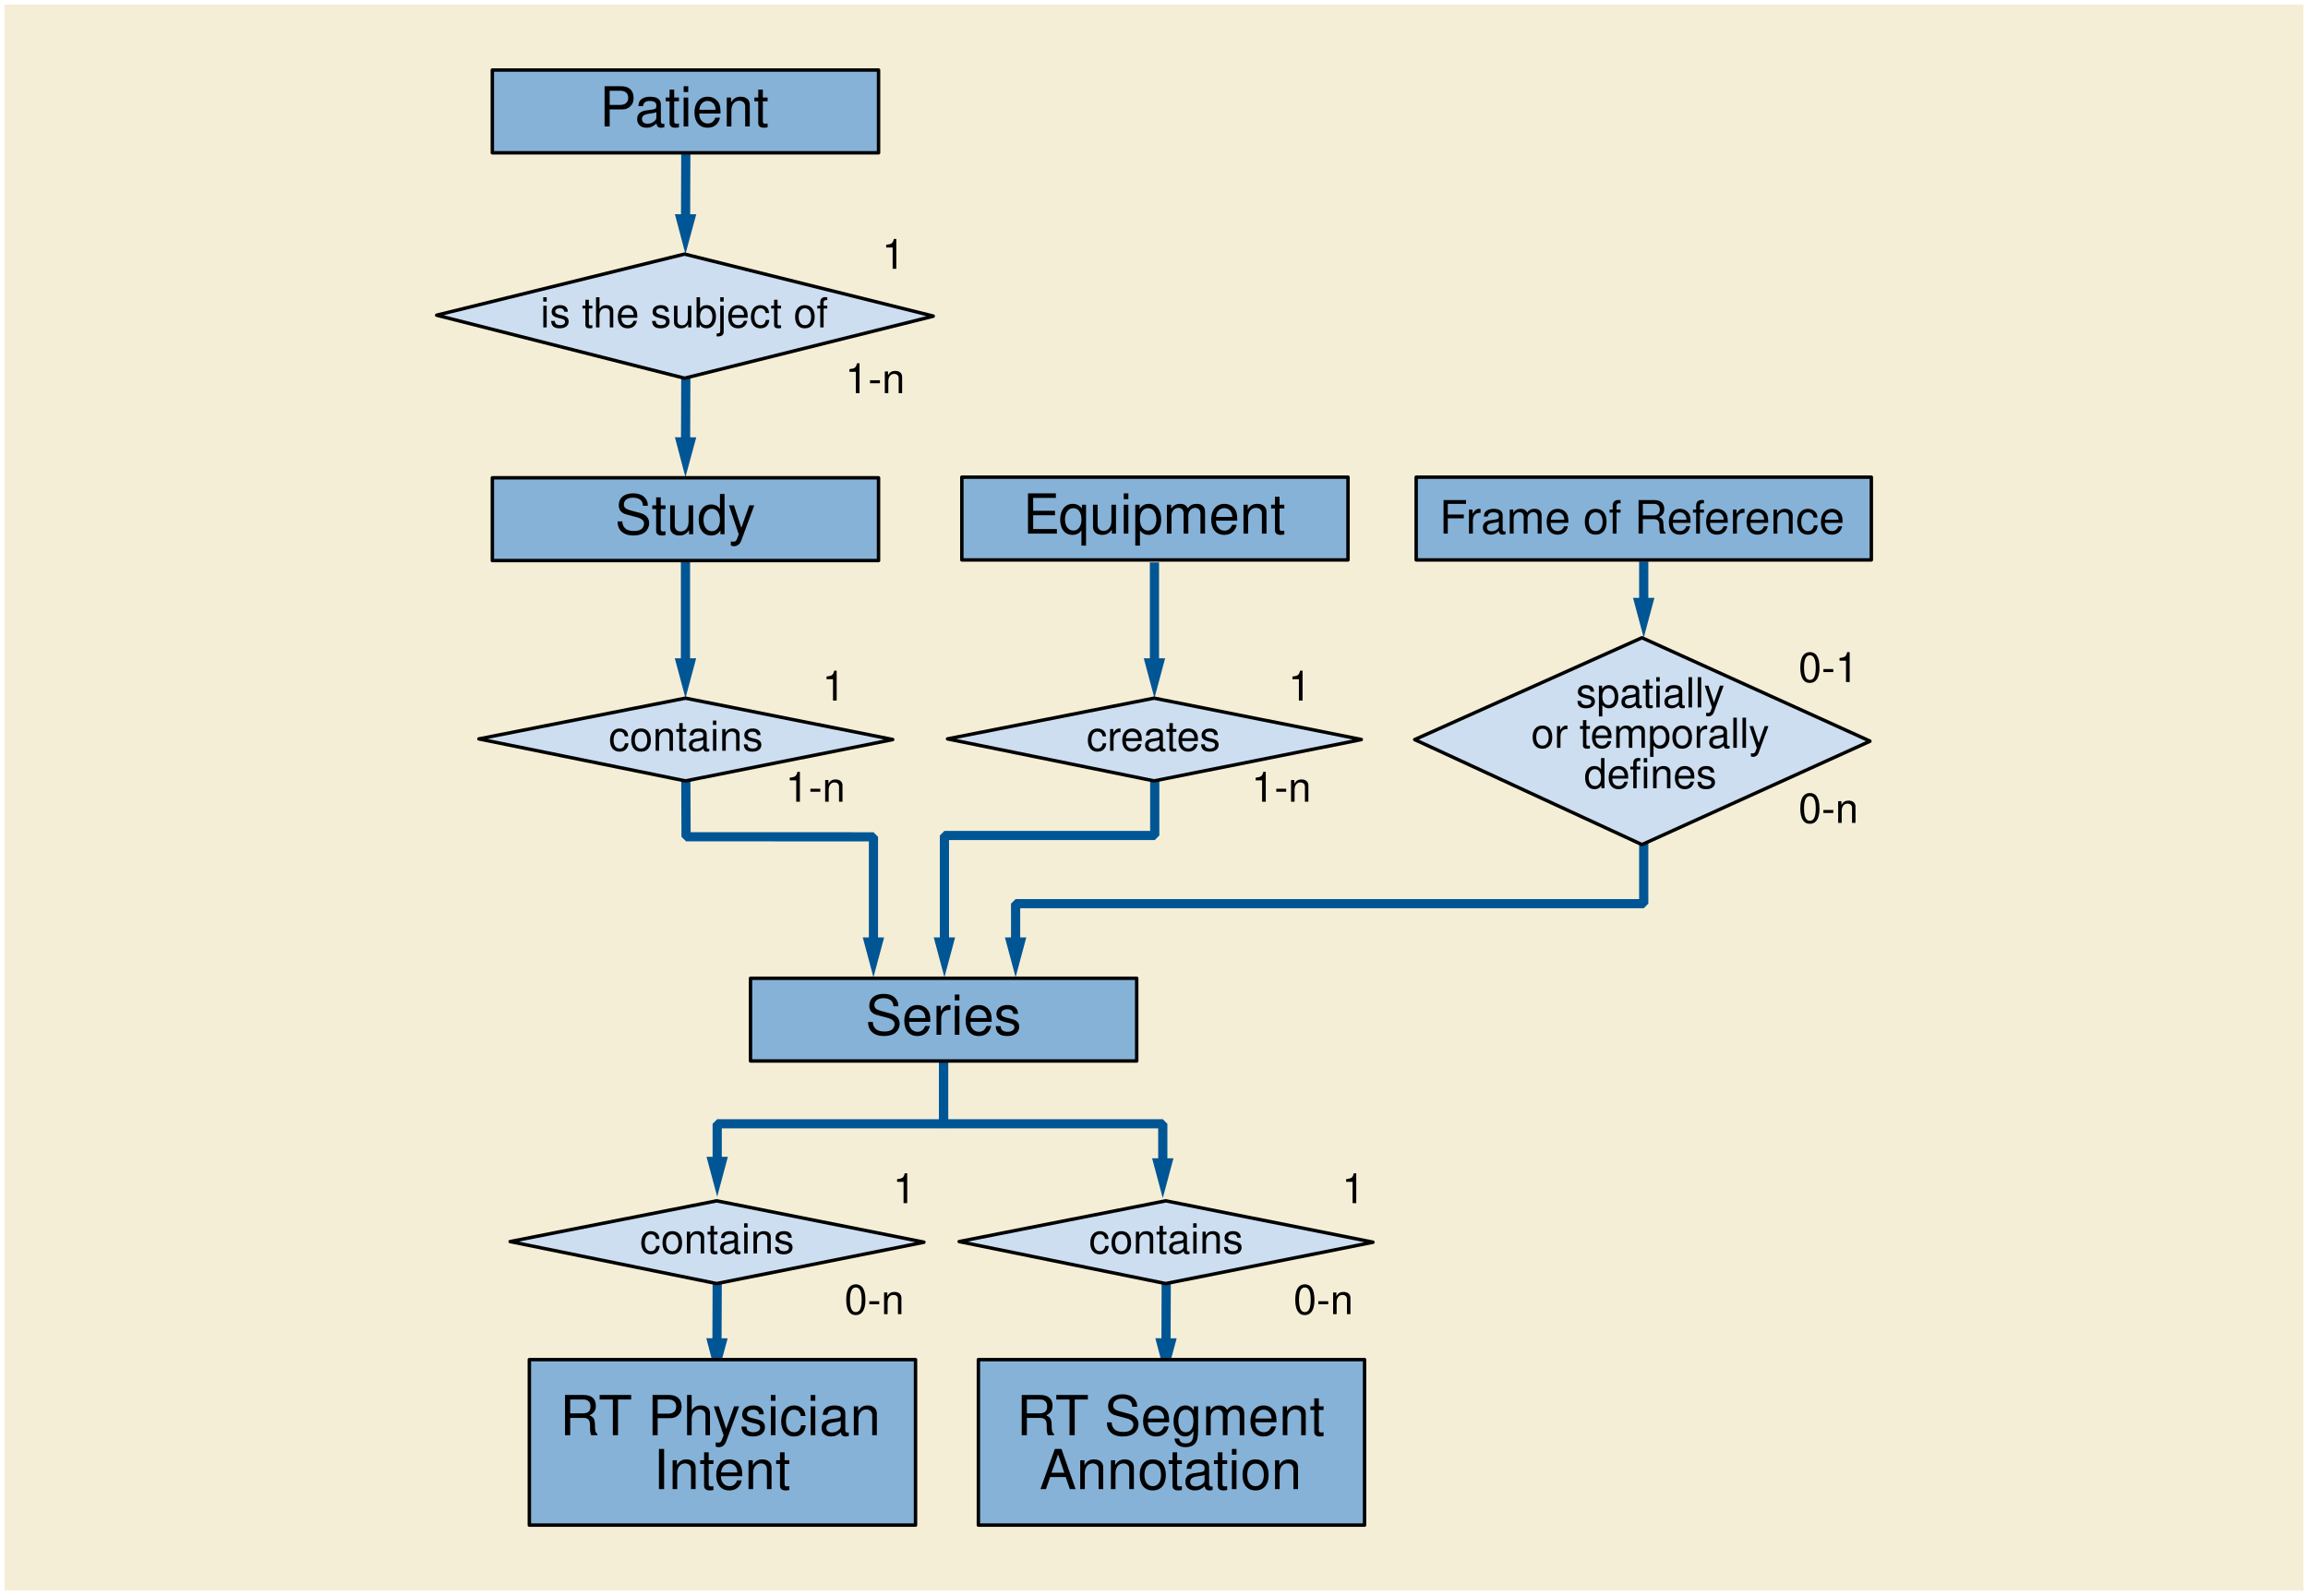
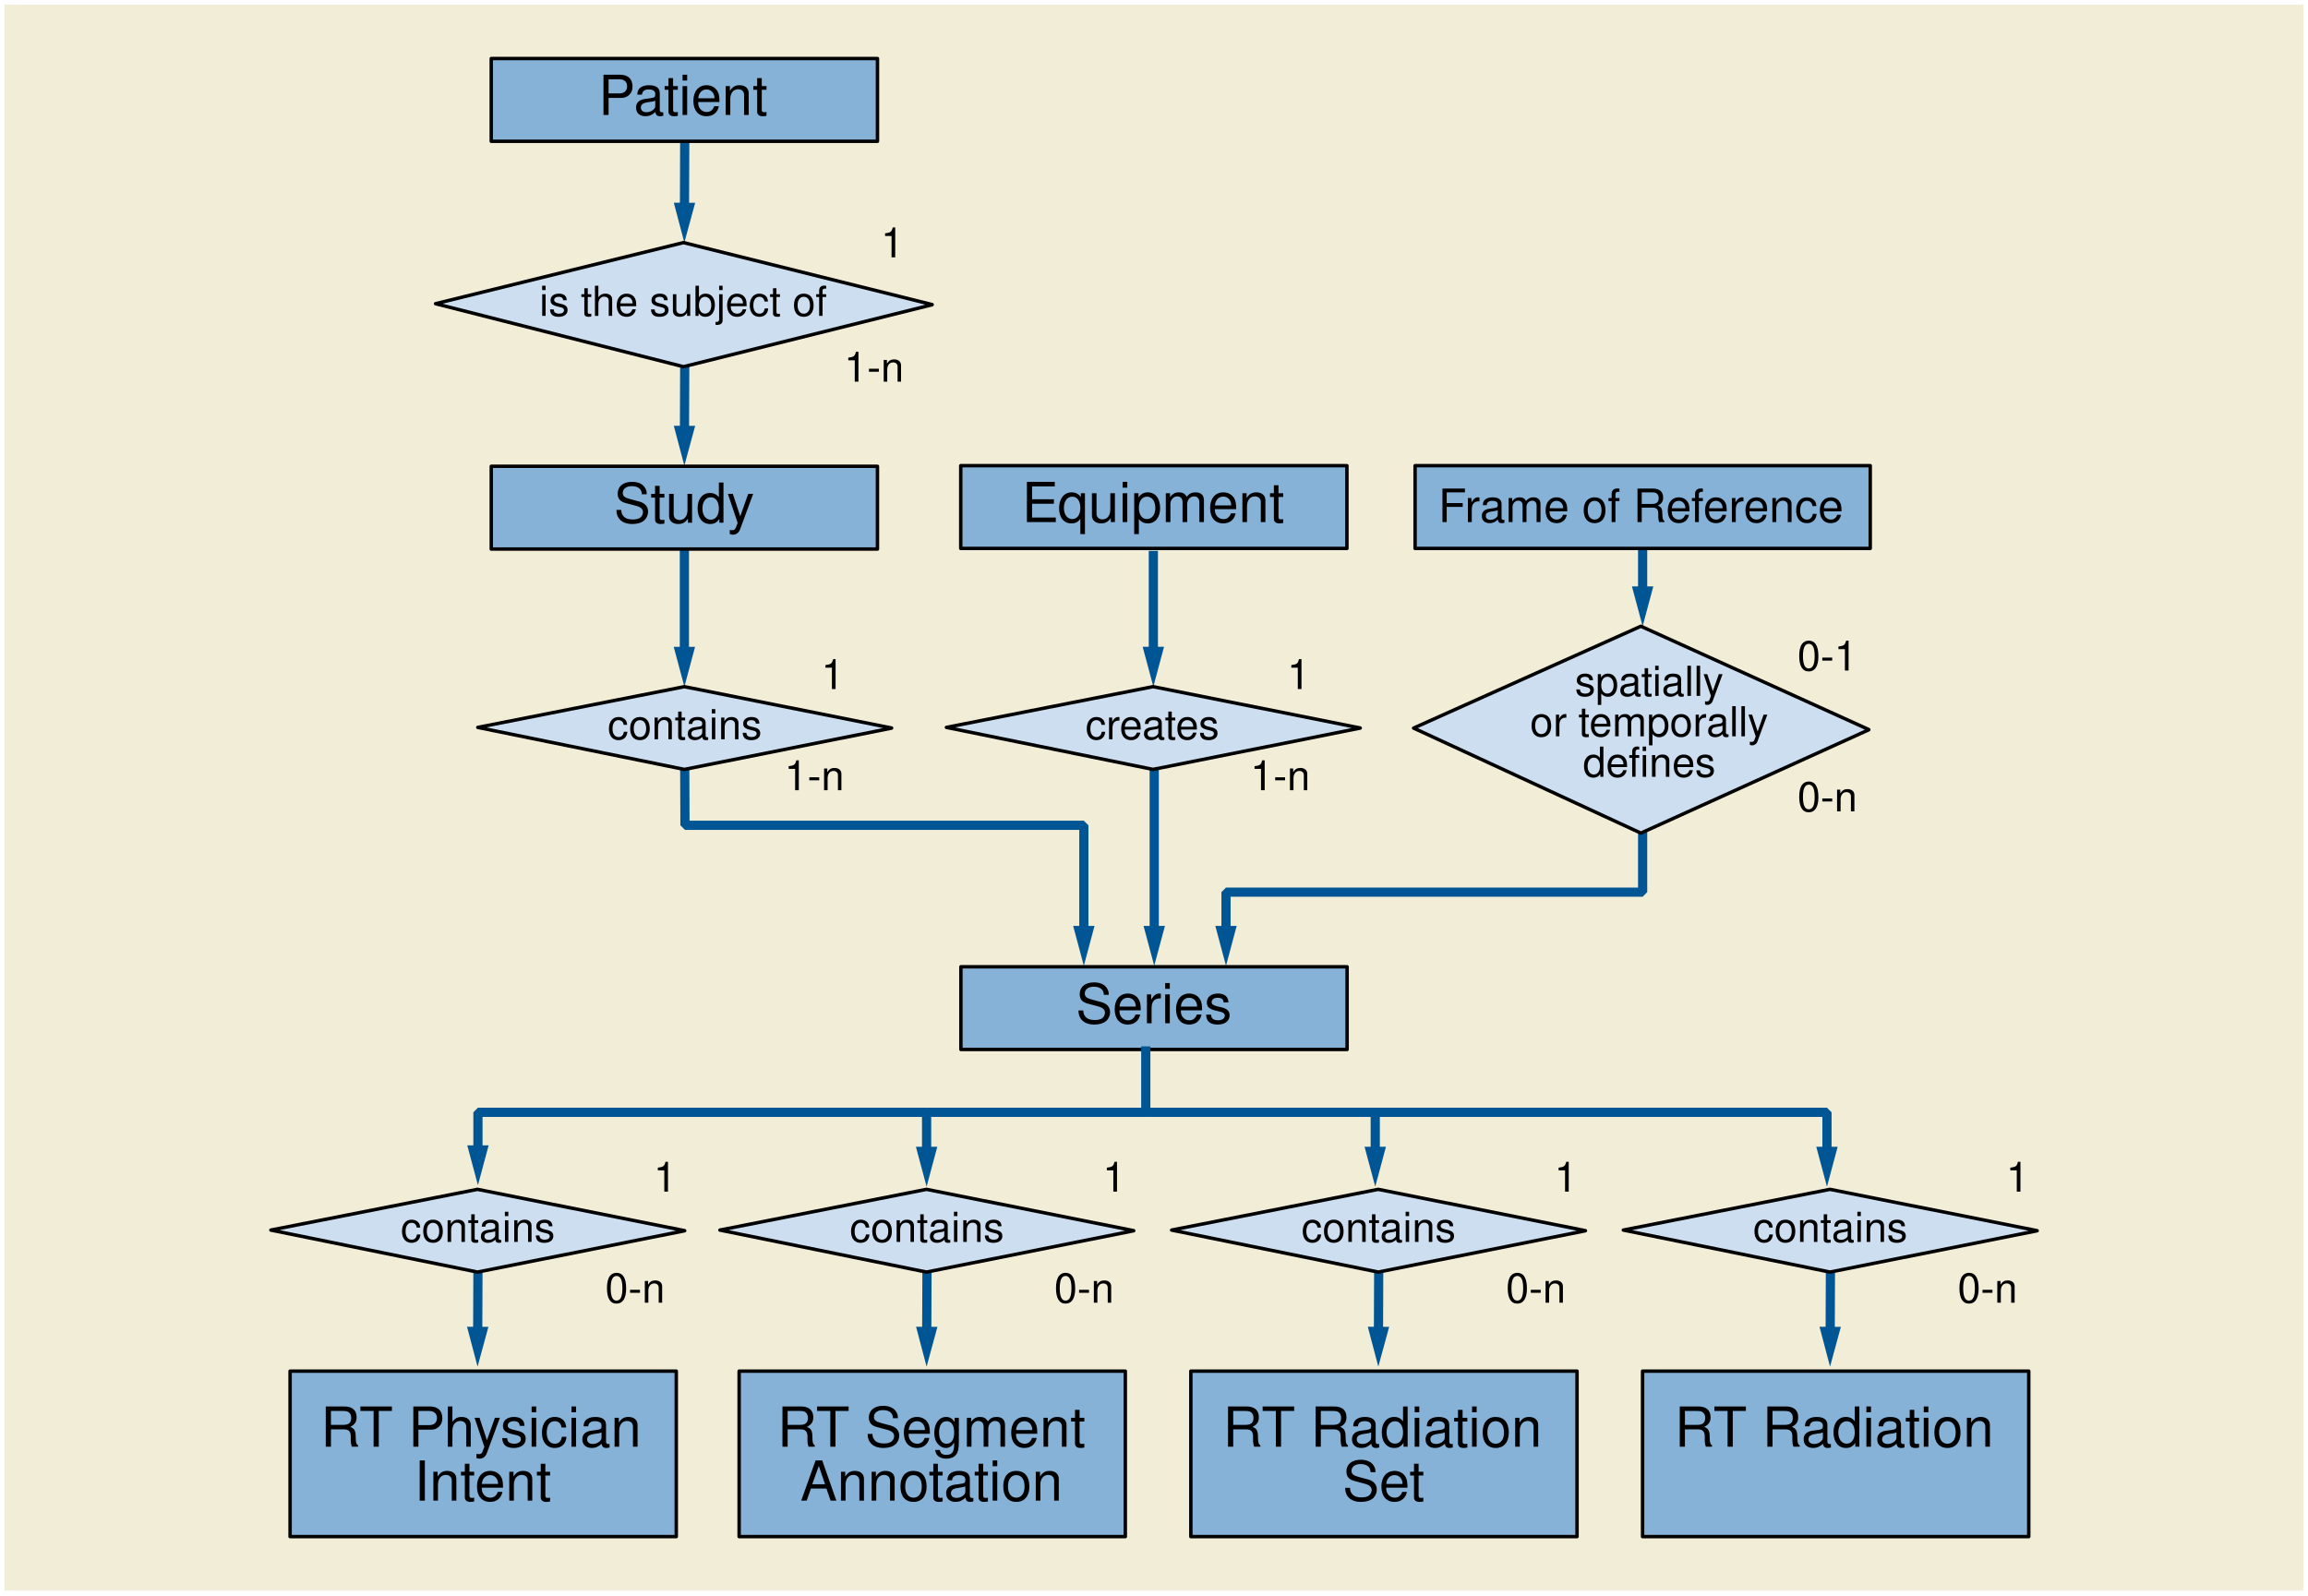
- <svg xmlns="http://www.w3.org/2000/svg" version="1.1" id="Layer_1" x="0px" y="0px" width="502px" height="347px" viewBox="0 0 502 347" enable-background="new 0 0 502 347" xml:space="preserve">
+ <svg xmlns="http://www.w3.org/2000/svg" version="1.1" id="Layer_1" x="0px" y="0px" viewBox="0 0 502 347" enable-background="new 0 0 502 347" xml:space="preserve">
  <defs>
    <style type="text/css">
	text {
	  font-family: Helvetica, Verdana, ArialUnicodeMS, san-serif
	}
	</style>
  </defs>
  <g>
   </g>
  <g>
-     <rect x="1" y="1" fill="#F5EED6" width="500" height="345" />
+     <rect x="1" y="1" fill="#F2EDD6" width="500" height="345" />
    <g>
      <g>
        <g>
-           <line fill="none" stroke="#005695" stroke-width="2" stroke-miterlimit="1" x1="357.517" y1="131.641" x2="357.517" y2="122.145" />
-           <g>
-             <polygon fill="#005695" points="359.841,130.056 357.517,138.729 355.192,130.056      " />
-           </g>
-         </g>
-       </g>
-       <g>
-         <g>
-           <line fill="none" stroke="#005695" stroke-width="2" stroke-miterlimit="1" x1="149.095" y1="121.943" x2="149.095" y2="144.788" />
-           <g>
-             <polygon fill="#005695" points="146.771,143.202 149.095,151.875 151.419,143.202      " />
-           </g>
-         </g>
-       </g>
-       <g>
-         <g>
-           <polyline fill="none" stroke="#005695" stroke-width="2" stroke-miterlimit="1" points="189.979,205.503 189.979,182.036       149.223,182.023 149.17,169.689     " />
-           <g>
-             <polygon fill="#005695" points="192.303,203.918 189.979,212.591 187.654,203.918      " />
-           </g>
-         </g>
-       </g>
-       <g>
-         <g>
-           <line fill="none" stroke="#005695" stroke-width="2" stroke-miterlimit="1" x1="251.097" y1="122.337" x2="251.097" y2="144.784" />
-           <g>
-             <polygon fill="#005695" points="248.772,143.198 251.097,151.871 253.421,143.198      " />
-           </g>
-         </g>
-       </g>
-       <g>
-         <g>
-           <polyline fill="none" stroke="#005695" stroke-width="2" stroke-miterlimit="1" points="220.898,205.503 220.898,196.574       357.517,196.574 357.517,182.069     " />
-           <g>
-             <polygon fill="#005695" points="223.223,203.918 220.898,212.591 218.574,203.918      " />
-           </g>
-         </g>
-       </g>
-       <g>
-         <g>
-           <polyline fill="none" stroke="#005695" stroke-width="2" stroke-miterlimit="1" points="155.993,253.231 155.993,244.462       205.237,244.462 205.237,229.798     " />
-           <g>
-             <polygon fill="#005695" points="158.317,251.646 155.993,260.319 153.669,251.646      " />
-           </g>
-         </g>
-       </g>
-       <g>
-         <g>
-           <polyline fill="none" stroke="#005695" stroke-width="2" stroke-miterlimit="1" points="252.91,253.549 252.91,244.462       205.237,244.462 205.237,230.115     " />
-           <g>
-             <polygon fill="#005695" points="255.234,251.964 252.91,260.637 250.586,251.964      " />
-           </g>
-         </g>
-       </g>
-       <g>
-         <g>
-           <polyline fill="none" stroke="#005695" stroke-width="2" stroke-miterlimit="1" points="205.416,205.503 205.416,181.746       251.161,181.746 251.161,169.689     " />
-           <g>
-             <polygon fill="#005695" points="207.74,203.918 205.416,212.591 203.092,203.918      " />
-           </g>
-         </g>
-       </g>
-       <g>
-         <g>
-           <line fill="none" stroke="#005695" stroke-width="2" stroke-miterlimit="1" x1="149.167" y1="82.137" x2="149.112" y2="96.711" />
-           <g>
-             <polygon fill="#005695" points="146.793,95.117 149.085,103.799 151.442,95.135      " />
-           </g>
-         </g>
-       </g>
-       <g>
-         <g>
-           <line fill="none" stroke="#005695" stroke-width="2" stroke-miterlimit="1" x1="149.167" y1="33.299" x2="149.111" y2="48.185" />
-           <g>
-             <polygon fill="#005695" points="146.793,46.591 149.085,55.272 151.441,46.608      " />
-           </g>
-         </g>
-       </g>
-       <g>
-         <g>
-           <line fill="none" stroke="#005695" stroke-width="2" stroke-miterlimit="1" x1="253.66" y1="279.209" x2="253.606" y2="292.703" />
-           <g>
-             <polygon fill="#005695" points="251.289,291.109 253.578,299.791 255.937,291.128      " />
-           </g>
-         </g>
-       </g>
-       <g>
-         <g>
-           <line fill="none" stroke="#005695" stroke-width="2" stroke-miterlimit="1" x1="155.994" y1="279.209" x2="155.94" y2="292.703" />
-           <g>
-             <polygon fill="#005695" points="153.622,291.109 155.912,299.791 158.271,291.128      " />
-           </g>
-         </g>
-       </g>
-       <polygon fill="#CCDEF0" stroke="#010101" stroke-width="0.75" stroke-linecap="round" stroke-linejoin="round" stroke-miterlimit="1" points="    104.162,160.737 149.096,151.875 194.16,160.864 194.16,160.886 149.096,169.875   " />
-       <g>
-         <text transform="matrix(1 0 0 1 132.3994 163.312)" font-size="9">contains</text>
-       </g>
-       <polygon fill="#CCDEF0" stroke="#010101" stroke-width="0.75" stroke-linecap="round" stroke-linejoin="round" stroke-miterlimit="1" points="    206.09,160.733 251.024,151.871 296.088,160.86 296.088,160.882 251.024,169.871   " />
-       <g>
-         <text transform="matrix(1 0 0 1 236.332 163.312)" font-size="9">creates</text>
-       </g>
-       <polygon fill="#CCDEF0" stroke="#010101" stroke-width="0.75" stroke-linecap="round" stroke-linejoin="round" stroke-miterlimit="1" points="    307.703,160.882 357.131,138.729 406.703,161.203 406.703,161.253 357.131,183.729   " />
-       <g>
-         <text transform="matrix(1 0 0 1 342.7832 153.8745)">
-           <tspan x="0" y="0" font-size="9">spatially</tspan>
-           <tspan x="-9.752" y="8.8" font-size="9">or temporally</tspan>
-           <tspan x="1.746" y="17.6" font-size="9">defines</tspan>
-         </text>
-       </g>
-       <rect x="209.205" y="103.799" fill="#86B2D8" stroke="#010101" stroke-width="0.75" stroke-linecap="round" stroke-linejoin="round" stroke-miterlimit="1" width="83.992" height="18" />
-       <g>
-         <text transform="matrix(1 0 0 1 222.5161 116.0728)" font-size="12">Equipment</text>
-       </g>
-       <rect x="308.023" y="103.799" fill="#86B2D8" stroke="#010101" stroke-width="0.75" stroke-linecap="round" stroke-linejoin="round" stroke-miterlimit="1" width="99" height="18" />
-       <g>
-         <text transform="matrix(1 0 0 1 313.0732 116.0728)" font-size="10">Frame of Reference</text>
-       </g>
-       <rect x="107.086" y="15.237" fill="#86B2D8" stroke="#010101" stroke-width="0.75" stroke-linecap="round" stroke-linejoin="round" stroke-miterlimit="1" width="84.004" height="18" />
-       <g>
-         <text transform="matrix(1 0 0 1 130.4043 27.5054)" font-size="12">Patient</text>
-       </g>
-       <rect x="107.09" y="103.937" fill="#86B2D8" stroke="#010101" stroke-width="0.75" stroke-linecap="round" stroke-linejoin="round" stroke-miterlimit="1" width="83.996" height="18" />
-       <g>
-         <text transform="matrix(1 0 0 1 133.7422 116.2085)" font-size="12">Study</text>
-       </g>
-       <g>
-         <text transform="matrix(1 0 0 1 178.8555 152.3892)" font-size="9">1</text>
-       </g>
-       <g>
-         <text transform="matrix(1 0 0 1 170.8535 174.395)" font-size="9">1-n</text>
-       </g>
-       <g>
-         <text transform="matrix(1 0 0 1 280.1875 152.3892)" font-size="9">1</text>
-       </g>
-       <g>
-         <text transform="matrix(1 0 0 1 272.1846 174.395)" font-size="9">1-n</text>
-       </g>
-       <g>
-         <text transform="matrix(1 0 0 1 391.1846 148.3579)" font-size="9">0-1</text>
-       </g>
-       <g>
-         <text transform="matrix(1 0 0 1 391.1846 179.002)" font-size="9">0-n</text>
-       </g>
-       <polygon fill="#CCDEF0" stroke="#010101" stroke-width="0.75" stroke-linecap="round" stroke-linejoin="round" stroke-miterlimit="1" points="    94.977,68.565 148.897,55.272 202.978,68.757 202.978,68.788 148.897,82.272   " />
-       <g>
-         <text transform="matrix(1 0 0 1 117.5635 71.2192)" font-size="9">is the subject of</text>
-       </g>
-       <g>
-         <text transform="matrix(1 0 0 1 191.8267 58.4771)" font-size="9">1</text>
-       </g>
-       <g>
-         <text transform="matrix(1 0 0 1 183.8242 85.5229)" font-size="9">1-n</text>
-       </g>
-       <polygon fill="#CCDEF0" stroke="#010101" stroke-width="0.75" stroke-linecap="round" stroke-linejoin="round" stroke-miterlimit="1" points="    208.621,270.083 253.555,261.221 298.621,270.21 298.621,270.231 253.555,279.22   " />
-       <g>
-         <text transform="matrix(1 0 0 1 236.8589 272.6582)" font-size="9">contains</text>
-       </g>
-       <rect x="163.238" y="212.81" fill="#86B2D8" stroke="#010101" stroke-width="0.75" stroke-linecap="round" stroke-linejoin="round" stroke-miterlimit="1" width="84.001" height="17.987" />
-       <g>
-         <text transform="matrix(1 0 0 1 188.2305 225.0928)" font-size="12">Series</text>
-       </g>
-       <rect x="212.803" y="295.763" fill="#86B2D8" stroke="#010101" stroke-width="0.75" stroke-linecap="round" stroke-linejoin="round" stroke-miterlimit="1" width="83.996" height="36" />
-       <g>
-         <text transform="matrix(1 0 0 1 221.1182 312.2012)">
-           <tspan x="0" y="0" font-size="12">RT Segment</tspan>
-           <tspan x="4.989" y="11.734" font-size="12">Annotation</tspan>
-         </text>
-       </g>
-       <g>
-         <text transform="matrix(1 0 0 1 291.8662 261.7266)" font-size="9">1</text>
-       </g>
-       <g>
-         <text transform="matrix(1 0 0 1 281.334 285.877)" font-size="9">0-n</text>
-       </g>
-       <polygon fill="#CCDEF0" stroke="#010101" stroke-width="0.75" stroke-linecap="round" stroke-linejoin="round" stroke-miterlimit="1" points="    110.954,270.083 155.888,261.221 200.954,270.21 200.954,270.231 155.888,279.22   " />
-       <g>
-         <text transform="matrix(1 0 0 1 139.1919 272.6582)" font-size="9">contains</text>
-       </g>
-       <rect x="115.136" y="295.763" fill="#86B2D8" stroke="#010101" stroke-width="0.75" stroke-linecap="round" stroke-linejoin="round" stroke-miterlimit="1" width="83.996" height="36" />
-       <g>
-         <text transform="matrix(1 0 0 1 121.7871 312.2012)">
-           <tspan x="0" y="0" font-size="12">RT Physician</tspan>
-           <tspan x="20.332" y="11.734" font-size="12">Intent</tspan>
-         </text>
-       </g>
-       <g>
-         <text transform="matrix(1 0 0 1 194.1992 261.7266)" font-size="9">1</text>
-       </g>
-       <g>
-         <text transform="matrix(1 0 0 1 183.667 285.877)" font-size="9">0-n</text>
+           <line fill="none" stroke="#005695" stroke-width="2" stroke-miterlimit="1" x1="357.279" y1="129.141" x2="357.279" y2="119.645" />
+           <g>
+             <polygon fill="#005695" points="359.603,127.556 357.279,136.229 354.955,127.556      " />
+           </g>
+         </g>
+       </g>
+       <g>
+         <g>
+           <line fill="none" stroke="#005695" stroke-width="2" stroke-miterlimit="1" x1="148.857" y1="119.443" x2="148.857" y2="142.288" />
+           <g>
+             <polygon fill="#005695" points="146.533,140.702 148.857,149.375 151.182,140.702      " />
+           </g>
+         </g>
+       </g>
+       <g>
+         <g>
+           <polyline fill="none" stroke="#005695" stroke-width="2" stroke-miterlimit="1" points="235.741,203.003 235.741,179.53       148.985,179.53 148.933,167.189     " />
+           <g>
+             <polygon fill="#005695" points="238.065,201.418 235.741,210.091 233.417,201.418      " />
+           </g>
+         </g>
+       </g>
+       <g>
+         <g>
+           <line fill="none" stroke="#005695" stroke-width="2" stroke-miterlimit="1" x1="250.859" y1="119.837" x2="250.859" y2="142.284" />
+           <g>
+             <polygon fill="#005695" points="248.535,140.699 250.859,149.371 253.184,140.699      " />
+           </g>
+         </g>
+       </g>
+       <g>
+         <g>
+           <polyline fill="none" stroke="#005695" stroke-width="2" stroke-miterlimit="1" points="266.661,203.003 266.661,194.074       357.279,194.074 357.279,179.569     " />
+           <g>
+             <polygon fill="#005695" points="268.985,201.418 266.661,210.091 264.337,201.418      " />
+           </g>
+         </g>
+       </g>
+       <g>
+         <g>
+           <line fill="none" stroke="#005695" stroke-width="2" stroke-miterlimit="1" x1="251.051" y1="203.003" x2="251.051" y2="167.189" />
+           <g>
+             <polygon fill="#005695" points="253.375,201.418 251.051,210.091 248.727,201.418      " />
+           </g>
+         </g>
+       </g>
+       <g>
+         <g>
+           <line fill="none" stroke="#005695" stroke-width="2" stroke-miterlimit="1" x1="148.93" y1="79.637" x2="148.874" y2="94.211" />
+           <g>
+             <polygon fill="#005695" points="146.556,92.617 148.848,101.299 151.205,92.635      " />
+           </g>
+         </g>
+       </g>
+       <g>
+         <g>
+           <line fill="none" stroke="#005695" stroke-width="2" stroke-miterlimit="1" x1="148.93" y1="30.799" x2="148.874" y2="45.685" />
+           <g>
+             <polygon fill="#005695" points="146.556,44.091 148.848,52.772 151.204,44.109      " />
+           </g>
+         </g>
+       </g>
+       <polygon fill="#CCDEF0" stroke="#010101" stroke-width="0.75" stroke-linecap="round" stroke-linejoin="round" stroke-miterlimit="1" points="    103.925,158.237 148.858,149.375 193.923,158.364 193.923,158.386 148.858,167.375   " />
+       <g>
+         <text transform="matrix(1 0 0 1 132.1621 160.812)" font-size="9px">contains</text>
+       </g>
+       <polygon fill="#CCDEF0" stroke="#010101" stroke-width="0.75" stroke-linecap="round" stroke-linejoin="round" stroke-miterlimit="1" points="    205.852,158.233 250.787,149.371 295.85,158.36 295.85,158.382 250.787,167.371   " />
+       <g>
+         <text transform="matrix(1 0 0 1 236.0947 160.812)" font-size="9px">creates</text>
+       </g>
+       <polygon fill="#CCDEF0" stroke="#010101" stroke-width="0.75" stroke-linecap="round" stroke-linejoin="round" stroke-miterlimit="1" points="    307.466,158.382 356.893,136.229 406.466,158.703 406.466,158.753 356.893,181.229   " />
+       <g>
+         <text transform="matrix(1 0 0 1 342.5454 151.3745)">
+           <tspan x="0" y="0" font-size="9px">spatially</tspan>
+           <tspan x="-9.751" y="8.8" font-size="9px">or temporally</tspan>
+           <tspan x="1.747" y="17.6" font-size="9px">defines</tspan>
+         </text>
+       </g>
+       <rect x="208.968" y="101.299" fill="#86B2D8" stroke="#010101" stroke-width="0.75" stroke-linecap="round" stroke-linejoin="round" stroke-miterlimit="1" width="83.992" height="18" />
+       <g>
+         <text transform="matrix(1 0 0 1 222.2788 113.5728)" font-size="12px">Equipment</text>
+       </g>
+       <rect x="307.786" y="101.299" fill="#86B2D8" stroke="#010101" stroke-width="0.75" stroke-linecap="round" stroke-linejoin="round" stroke-miterlimit="1" width="99" height="18" />
+       <g>
+         <text transform="matrix(1 0 0 1 312.8359 113.5728)" font-size="10px">Frame of Reference</text>
+       </g>
+       <rect x="106.849" y="12.737" fill="#86B2D8" stroke="#010101" stroke-width="0.75" stroke-linecap="round" stroke-linejoin="round" stroke-miterlimit="1" width="84.004" height="18" />
+       <g>
+         <text transform="matrix(1 0 0 1 130.167 25.0054)" font-size="12px">Patient</text>
+       </g>
+       <rect x="106.853" y="101.437" fill="#86B2D8" stroke="#010101" stroke-width="0.75" stroke-linecap="round" stroke-linejoin="round" stroke-miterlimit="1" width="83.996" height="18" />
+       <g>
+         <text transform="matrix(1 0 0 1 133.5049 113.7085)" font-size="12px">Study</text>
+       </g>
+       <g>
+         <text transform="matrix(1 0 0 1 178.6182 149.8892)" font-size="9px">1</text>
+       </g>
+       <g>
+         <text transform="matrix(1 0 0 1 170.6162 171.8951)" font-size="9px">1-n</text>
+       </g>
+       <g>
+         <text transform="matrix(1 0 0 1 279.9502 149.8892)" font-size="9px">1</text>
+       </g>
+       <g>
+         <text transform="matrix(1 0 0 1 271.9473 171.8951)" font-size="9px">1-n</text>
+       </g>
+       <g>
+         <text transform="matrix(1 0 0 1 390.9473 145.8579)" font-size="9px">0-1</text>
+       </g>
+       <g>
+         <text transform="matrix(1 0 0 1 390.9473 176.5025)" font-size="9px">0-n</text>
+       </g>
+       <polygon fill="#CCDEF0" stroke="#010101" stroke-width="0.75" stroke-linecap="round" stroke-linejoin="round" stroke-miterlimit="1" points="    94.739,66.065 148.66,52.772 202.74,66.257 202.74,66.288 148.66,79.772   " />
+       <g>
+         <text transform="matrix(1 0 0 1 117.3262 68.7193)" font-size="9px">is the subject of</text>
+       </g>
+       <g>
+         <text transform="matrix(1 0 0 1 191.5894 55.9771)" font-size="9px">1</text>
+       </g>
+       <g>
+         <text transform="matrix(1 0 0 1 183.5869 83.023)" font-size="9px">1-n</text>
+       </g>
+       <rect x="209.001" y="210.31" fill="#86B2D8" stroke="#010101" stroke-width="0.75" stroke-linecap="round" stroke-linejoin="round" stroke-miterlimit="1" width="84.001" height="17.987" />
+       <g>
+         <text transform="matrix(1 0 0 1 233.9932 222.5928)" font-size="12px">Series</text>
+       </g>
+       <g>
+         <g>
+           <polyline fill="none" stroke="#005695" stroke-width="2" stroke-miterlimit="1" points="103.955,250.732 103.955,241.962       201.54,241.962     " />
+           <g>
+             <polygon fill="#005695" points="106.279,249.147 103.955,257.819 101.63,249.147      " />
+           </g>
+         </g>
+       </g>
+       <g>
+         <g>
+           <polyline fill="none" stroke="#005695" stroke-width="2" stroke-miterlimit="1" points="201.54,251.049 201.54,241.962       249.212,241.962 249.212,227.615     " />
+           <g>
+             <polygon fill="#005695" points="203.864,249.464 201.54,258.137 199.215,249.464      " />
+           </g>
+         </g>
+       </g>
+       <g>
+         <g>
+           <line fill="none" stroke="#005695" stroke-width="2" stroke-miterlimit="1" x1="201.622" y1="276.709" x2="201.568" y2="290.204" />
+           <g>
+             <polygon fill="#005695" points="199.25,288.609 201.54,297.291 203.898,288.628      " />
+           </g>
+         </g>
+       </g>
+       <g>
+         <g>
+           <line fill="none" stroke="#005695" stroke-width="2" stroke-miterlimit="1" x1="103.955" y1="276.709" x2="103.901" y2="290.204" />
+           <g>
+             <polygon fill="#005695" points="101.583,288.609 103.873,297.291 106.232,288.628      " />
+           </g>
+         </g>
+       </g>
+       <polygon fill="#CCDEF0" stroke="#010101" stroke-width="0.75" stroke-linecap="round" stroke-linejoin="round" stroke-miterlimit="1" points="    156.582,267.583 201.516,258.721 246.582,267.71 246.582,267.731 201.516,276.72   " />
+       <g>
+         <text transform="matrix(1 0 0 1 184.8204 270.1587)" font-size="9px">contains</text>
+       </g>
+       <rect x="160.764" y="298.263" fill="#86B2D8" stroke="#010101" stroke-width="0.75" stroke-linecap="round" stroke-linejoin="round" stroke-miterlimit="1" width="83.996" height="36" />
+       <g>
+         <text transform="matrix(1 0 0 1 169.0797 314.7017)">
+           <tspan x="0" y="0" font-size="12px">RT Segment</tspan>
+           <tspan x="4.989" y="11.733" font-size="12px">Annotation</tspan>
+         </text>
+       </g>
+       <g>
+         <text transform="matrix(1 0 0 1 239.8277 259.2261)" font-size="9px">1</text>
+       </g>
+       <g>
+         <text transform="matrix(1 0 0 1 229.2955 283.3775)" font-size="9px">0-n</text>
+       </g>
+       <polygon fill="#CCDEF0" stroke="#010101" stroke-width="0.75" stroke-linecap="round" stroke-linejoin="round" stroke-miterlimit="1" points="    58.916,267.583 103.849,258.721 148.915,267.71 148.915,267.731 103.849,276.72   " />
+       <g>
+         <text transform="matrix(1 0 0 1 87.1534 270.1587)" font-size="9px">contains</text>
+       </g>
+       <rect x="63.097" y="298.263" fill="#86B2D8" stroke="#010101" stroke-width="0.75" stroke-linecap="round" stroke-linejoin="round" stroke-miterlimit="1" width="83.996" height="36" />
+       <g>
+         <text transform="matrix(1 0 0 1 69.7486 314.7017)">
+           <tspan x="0" y="0" font-size="12px">RT Physician</tspan>
+           <tspan x="20.332" y="11.733" font-size="12px">Intent</tspan>
+         </text>
+       </g>
+       <g>
+         <text transform="matrix(1 0 0 1 142.1607 259.2261)" font-size="9px">1</text>
+       </g>
+       <g>
+         <text transform="matrix(1 0 0 1 131.6285 283.3775)" font-size="9px">0-n</text>
+       </g>
+       <g>
+         <g>
+           <polyline fill="none" stroke="#005695" stroke-width="2" stroke-miterlimit="1" points="299.122,251.049 299.122,241.962       249.212,241.962     " />
+           <g>
+             <polygon fill="#005695" points="301.447,249.464 299.122,258.137 296.798,249.464      " />
+           </g>
+         </g>
+       </g>
+       <g>
+         <g>
+           <line fill="none" stroke="#005695" stroke-width="2" stroke-miterlimit="1" x1="299.872" y1="276.709" x2="299.819" y2="290.204" />
+           <g>
+             <polygon fill="#005695" points="297.501,288.609 299.79,297.291 302.149,288.628      " />
+           </g>
+         </g>
+       </g>
+       <polygon fill="#CCDEF0" stroke="#010101" stroke-width="0.75" stroke-linecap="round" stroke-linejoin="round" stroke-miterlimit="1" points="    254.833,267.583 299.767,258.721 344.833,267.71 344.833,267.731 299.767,276.72   " />
+       <g>
+         <text transform="matrix(1 0 0 1 283.0713 270.1587)" font-size="9px">contains</text>
+       </g>
+       <rect x="259.015" y="298.263" fill="#86B2D8" stroke="#010101" stroke-width="0.75" stroke-linecap="round" stroke-linejoin="round" stroke-miterlimit="1" width="83.996" height="36" />
+       <g>
+         <text transform="matrix(1 0 0 1 265.9946 314.7017)">
+           <tspan x="0" y="0" font-size="12px">RT Radiation</tspan>
+           <tspan x="26.01" y="11.733" font-size="12px">Set</tspan>
+         </text>
+       </g>
+       <g>
+         <text transform="matrix(1 0 0 1 338.0786 259.2261)" font-size="9px">1</text>
+       </g>
+       <g>
+         <text transform="matrix(1 0 0 1 327.5464 283.3775)" font-size="9px">0-n</text>
+       </g>
+       <g>
+         <g>
+           <polyline fill="none" stroke="#005695" stroke-width="2" stroke-miterlimit="1" points="397.373,251.049 397.373,241.962       299.122,241.962     " />
+           <g>
+             <polygon fill="#005695" points="399.698,249.464 397.373,258.137 395.049,249.464      " />
+           </g>
+         </g>
+       </g>
+       <g>
+         <g>
+           <line fill="none" stroke="#005695" stroke-width="2" stroke-miterlimit="1" x1="398.123" y1="276.709" x2="398.07" y2="290.204" />
+           <g>
+             <polygon fill="#005695" points="395.752,288.609 398.041,297.291 400.4,288.628      " />
+           </g>
+         </g>
+       </g>
+       <polygon fill="#CCDEF0" stroke="#010101" stroke-width="0.75" stroke-linecap="round" stroke-linejoin="round" stroke-miterlimit="1" points="    353.084,267.583 398.018,258.721 443.084,267.71 443.084,267.731 398.018,276.72   " />
+       <g>
+         <text transform="matrix(1 0 0 1 381.3222 270.1587)" font-size="9px">contains</text>
+       </g>
+       <rect x="357.266" y="298.263" fill="#86B2D8" stroke="#010101" stroke-width="0.75" stroke-linecap="round" stroke-linejoin="round" stroke-miterlimit="1" width="83.996" height="36" />
+       <g>
+         <text transform="matrix(1 0 0 1 364.2455 314.7017)" font-size="12px">RT Radiation</text>
+       </g>
+       <g>
+         <text transform="matrix(1 0 0 1 436.3295 259.2261)" font-size="9px">1</text>
+       </g>
+       <g>
+         <text transform="matrix(1 0 0 1 425.7973 283.3775)" font-size="9px">0-n</text>
      </g>
    </g>
  </g>
</svg>
